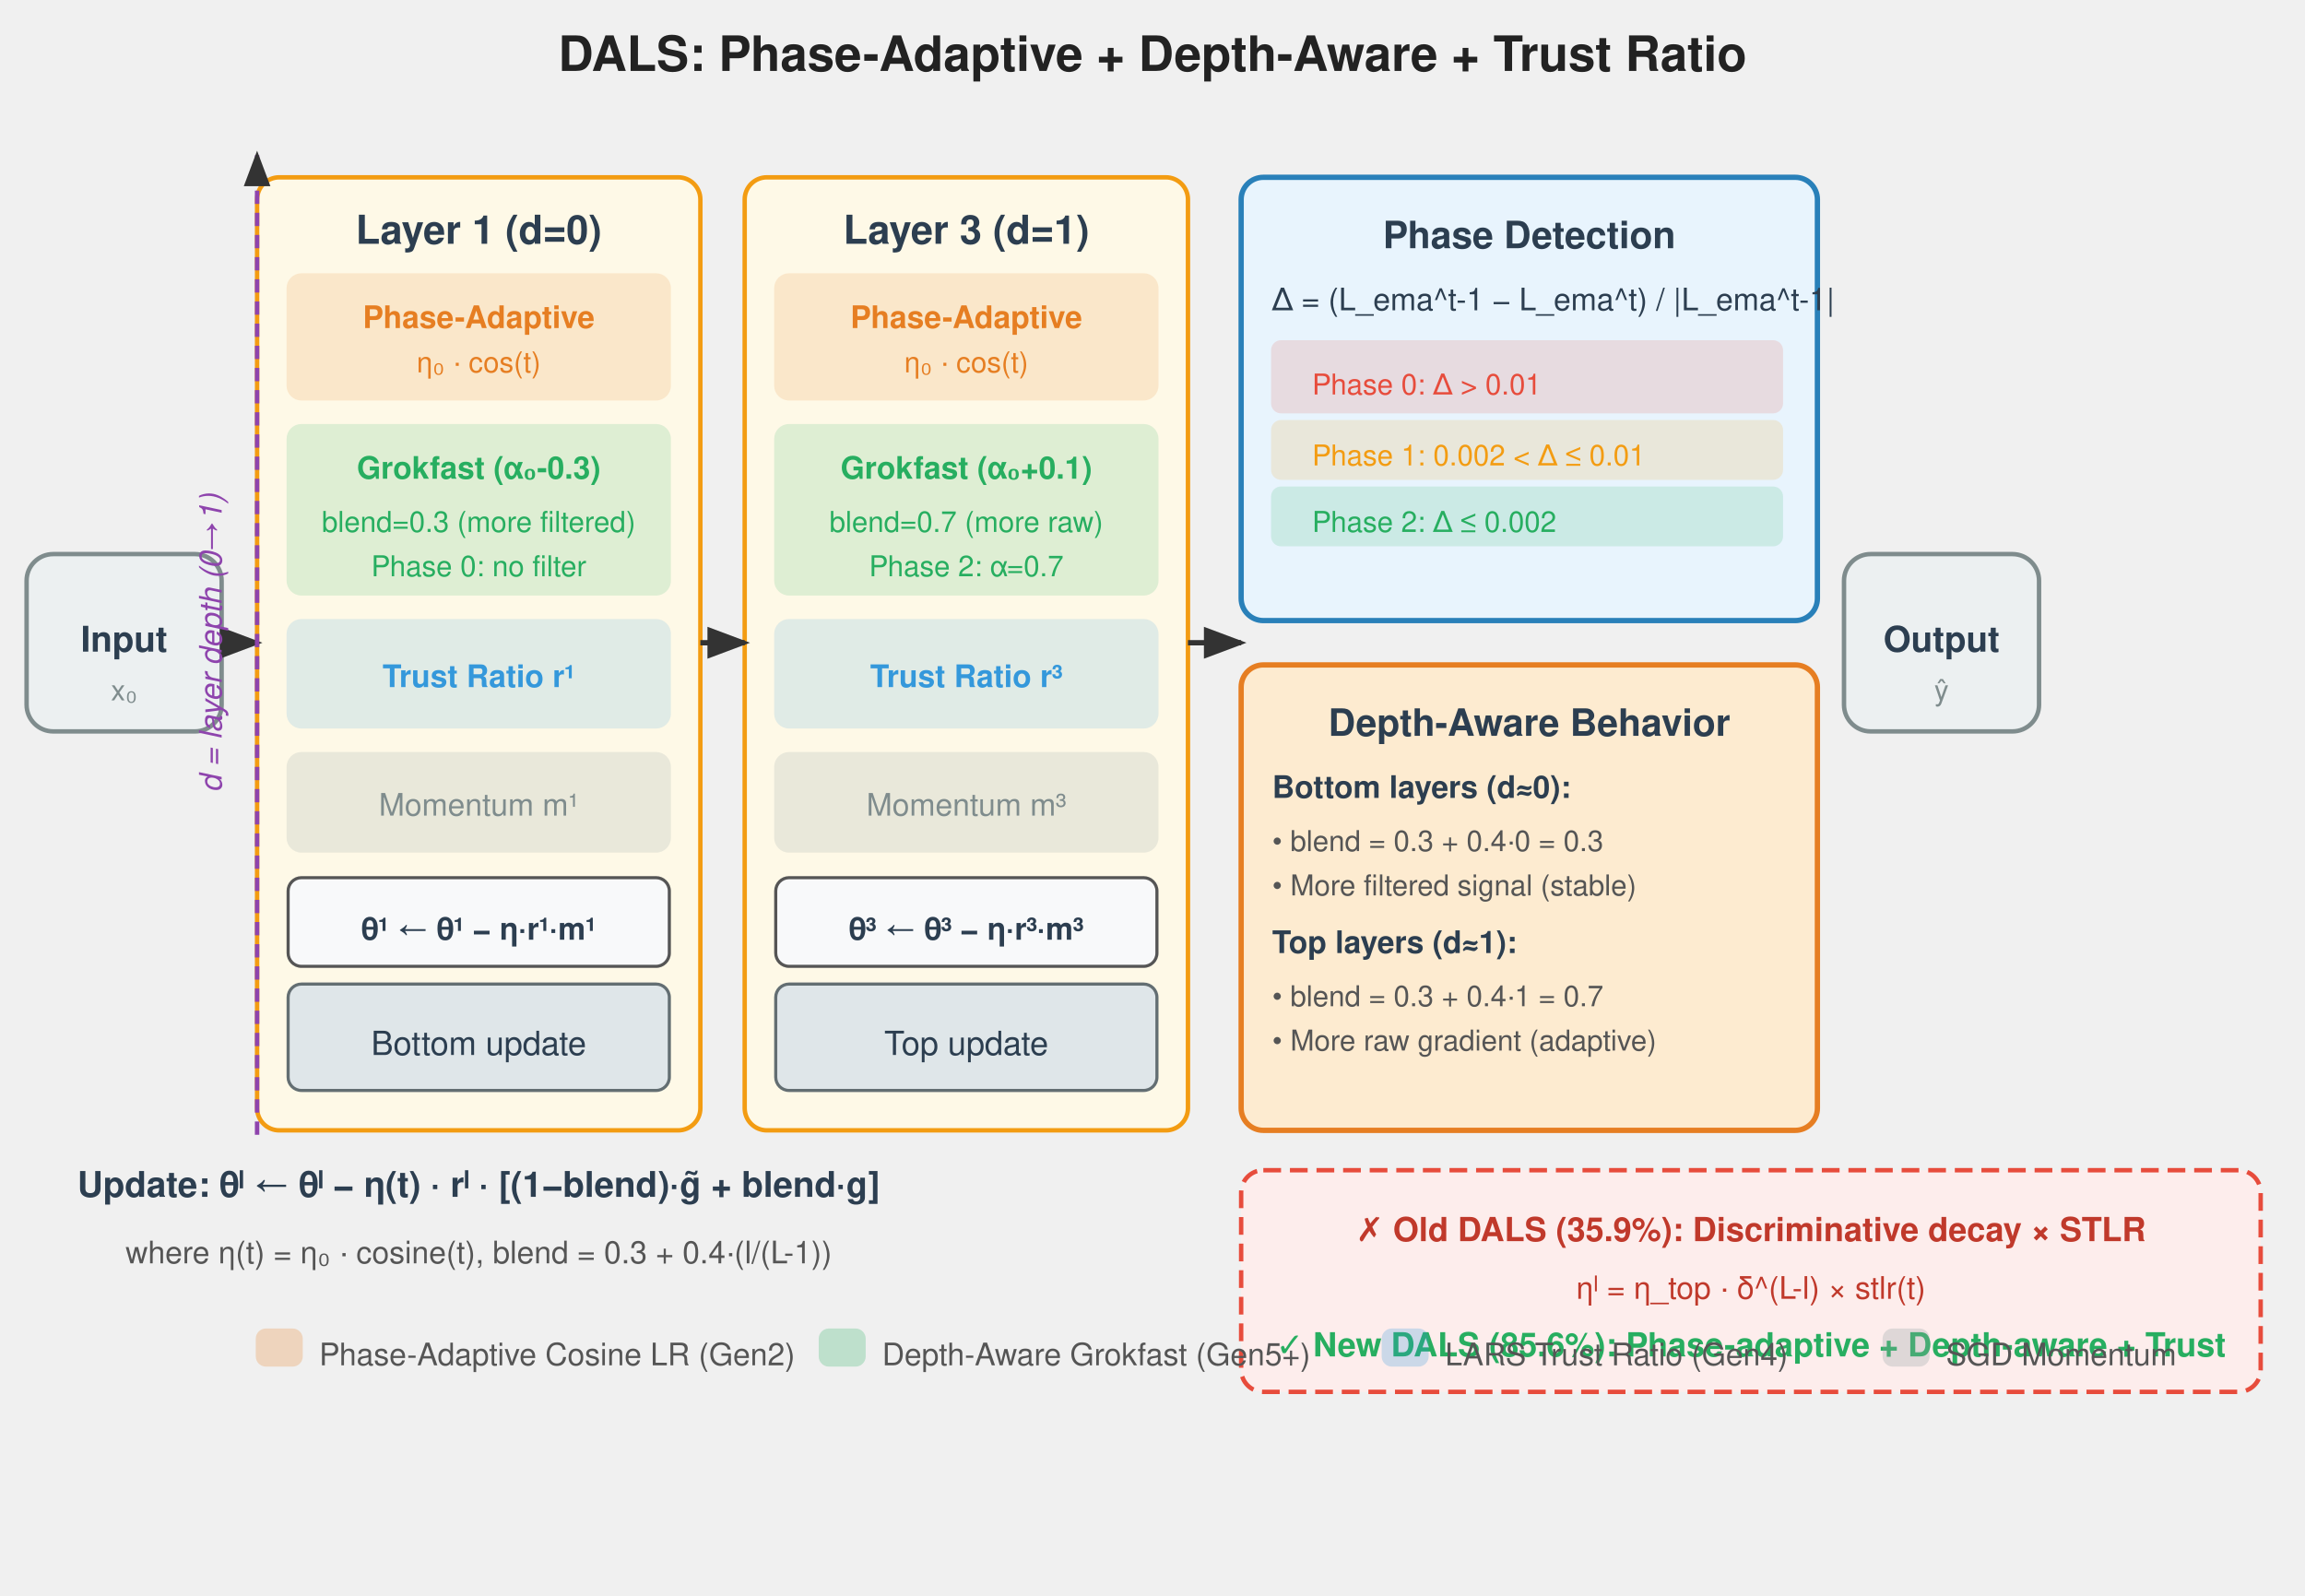
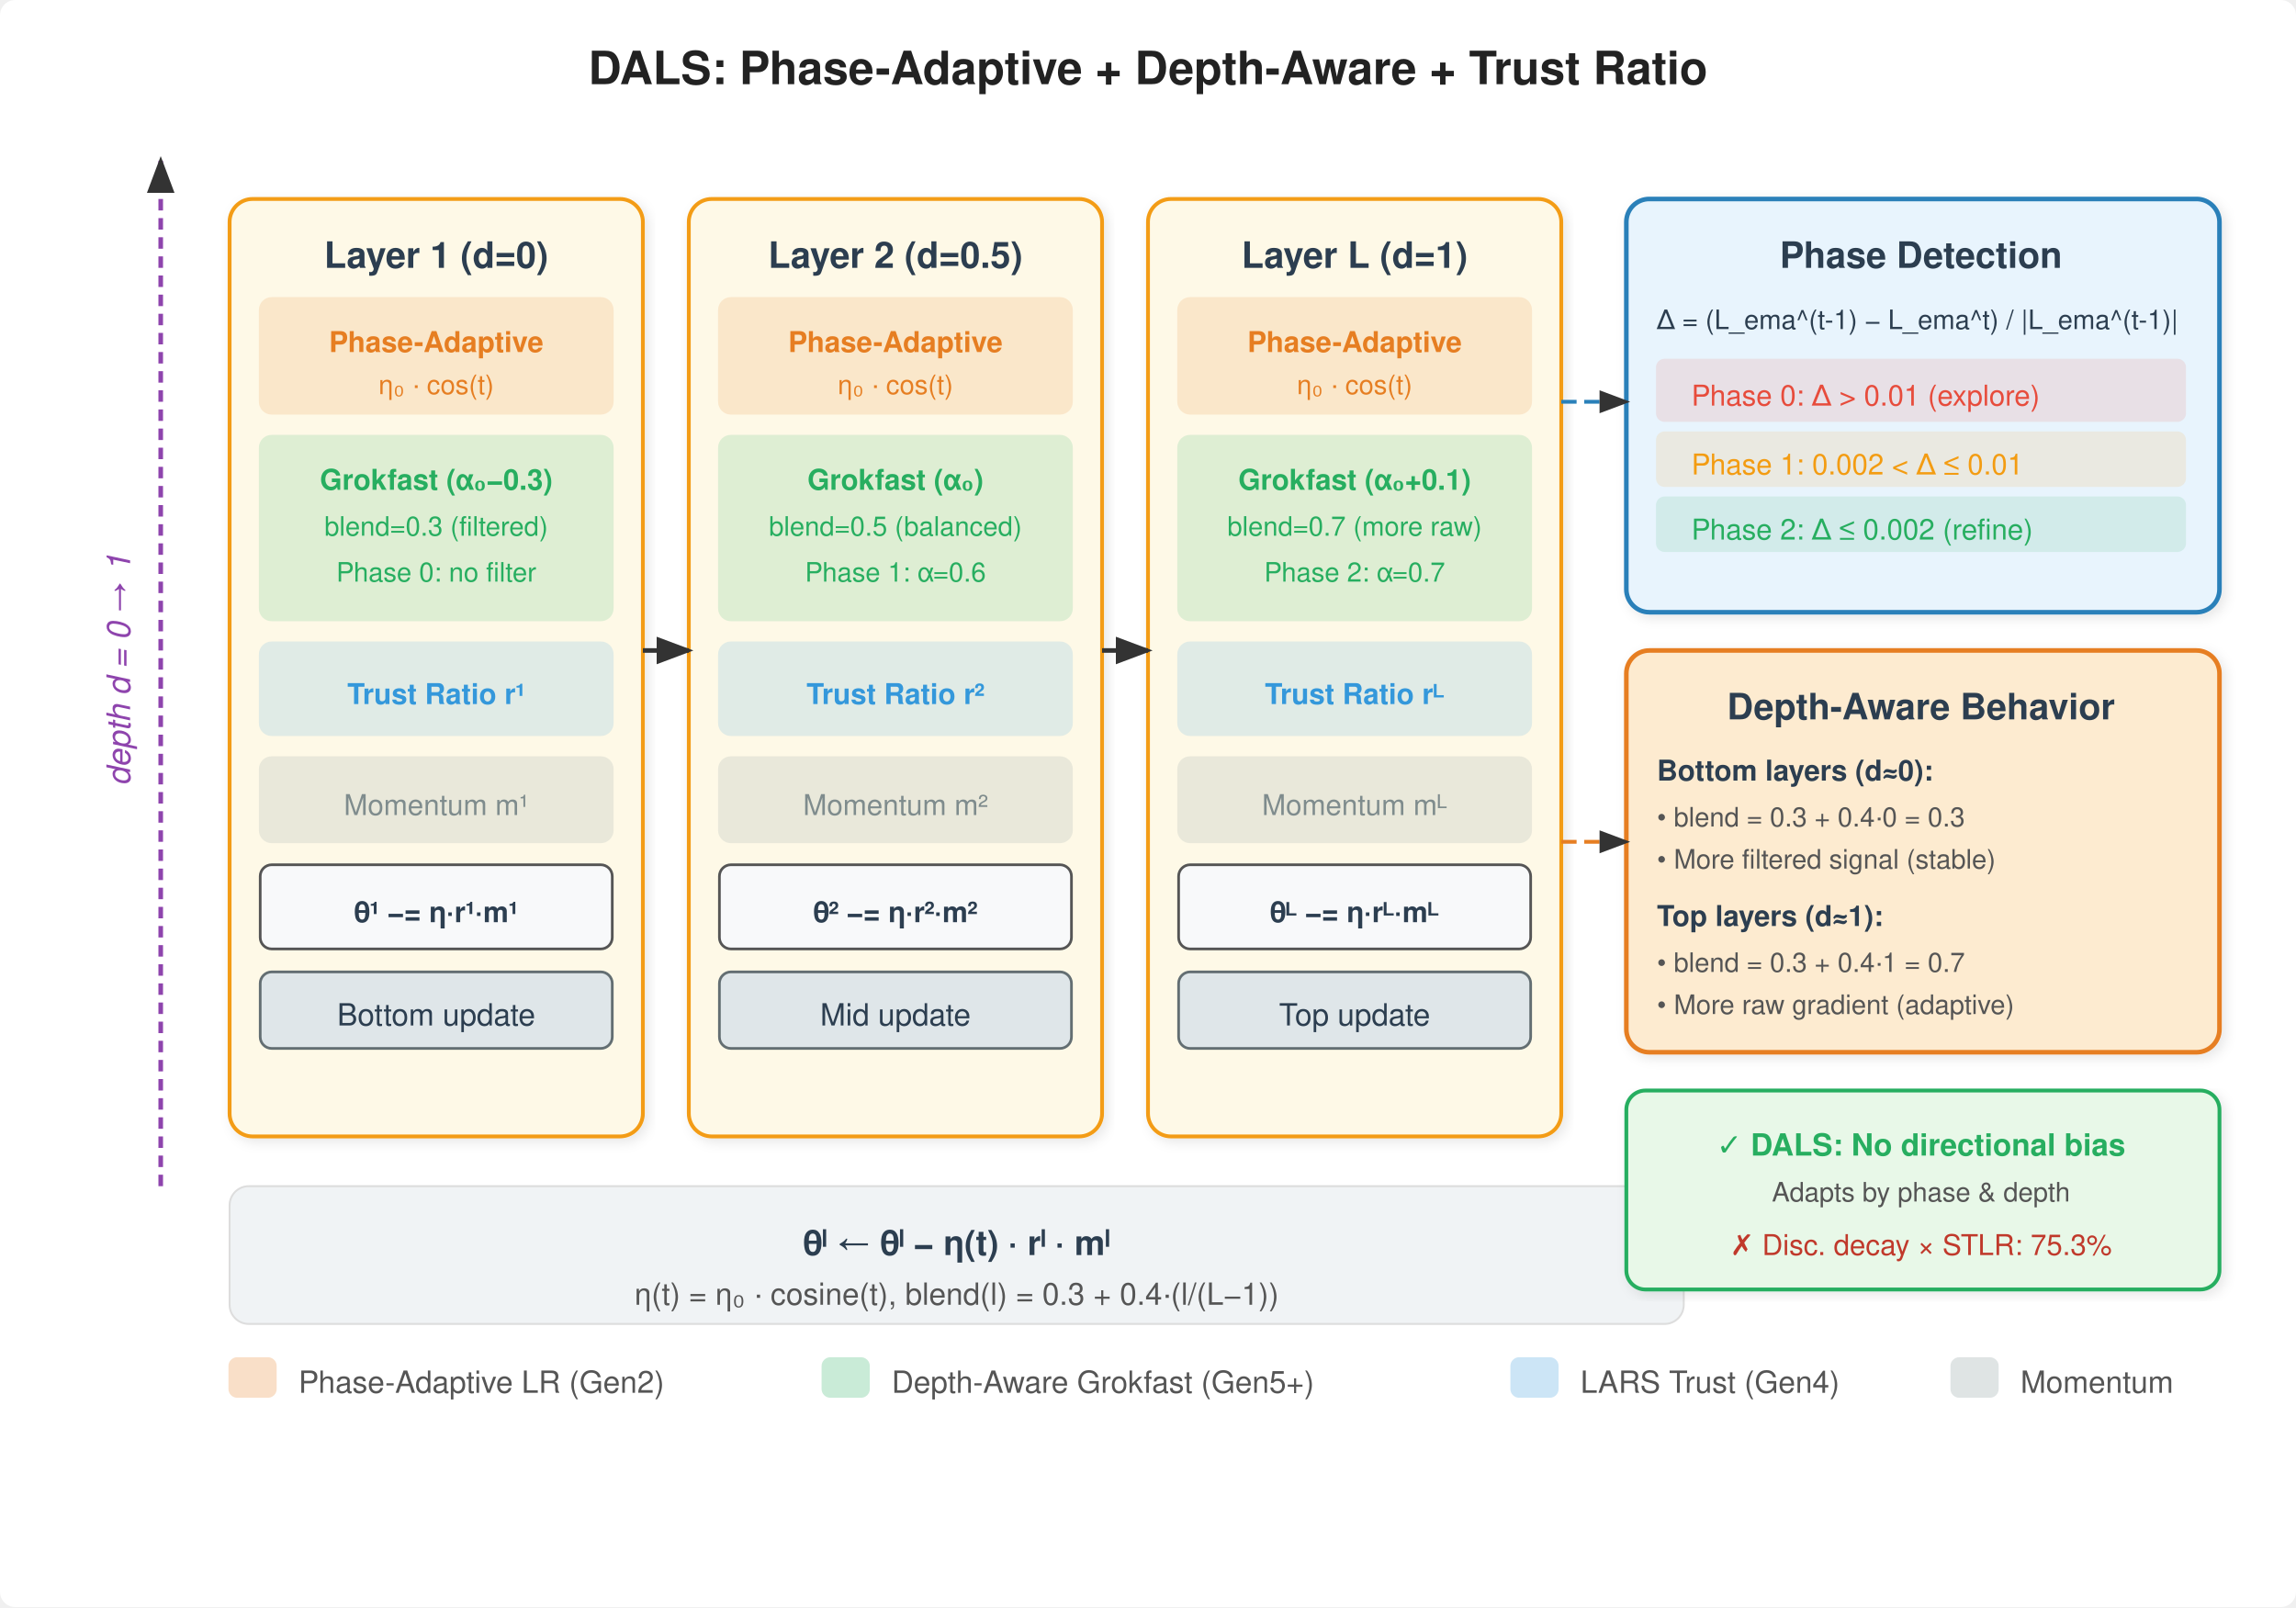
- <svg xmlns="http://www.w3.org/2000/svg" viewBox="0 0 520 360" width="520" height="360">
+ <svg xmlns="http://www.w3.org/2000/svg" viewBox="0 0 600 420" width="600" height="420">
  <defs>
    <marker id="flow-arr5" markerWidth="8" markerHeight="6" refX="7" refY="3" orient="auto">
      <path d="M0,0 L8,3 L0,6 Z" fill="#333" />
    </marker>
+     <filter id="sh5" x="-3%" y="-3%" width="106%" height="109%">
+       <feDropShadow dx="1" dy="1" stdDeviation="1.5" flood-opacity="0.1" />
+     </filter>
  </defs>
  <style>
    text { font-family: 'Helvetica Neue', Helvetica, Arial, sans-serif; }
  </style>
-   <text x="260" y="16" text-anchor="middle" fill="#222" font-size="11" font-weight="bold">DALS: Phase-Adaptive + Depth-Aware + Trust Ratio</text>
-   <rect x="6" y="125" rx="6" ry="6" width="44" height="40" fill="#ecf0f1" stroke="#7f8c8d" stroke-width="1" />
-   <text x="28" y="147" text-anchor="middle" fill="#2c3e50" font-size="8" font-weight="bold">Input</text>
-   <text x="28" y="158" text-anchor="middle" fill="#7f8c8d" font-size="6.5">x₀</text>
-   <rect x="58" y="40" rx="5" ry="5" width="100" height="215" fill="#fef9e7" stroke="#f39c12" stroke-width="1" />
-   <text x="108" y="55" text-anchor="middle" fill="#2c3e50" font-size="9" font-weight="bold">Layer 1 (d=0)</text>
-   <rect x="65" y="62" rx="3" ry="3" width="86" height="28" fill="#e67e22" opacity="0.15" stroke="#e67e22" stroke-width="0.7" />
-   <text x="108" y="74" text-anchor="middle" fill="#e67e22" font-size="7" font-weight="bold">Phase-Adaptive</text>
-   <text x="108" y="84" text-anchor="middle" fill="#e67e22" font-size="6.5">η₀ · cos(t)</text>
-   <rect x="65" y="96" rx="3" ry="3" width="86" height="38" fill="#27ae60" opacity="0.15" stroke="#27ae60" stroke-width="0.7" />
-   <text x="108" y="108" text-anchor="middle" fill="#27ae60" font-size="7" font-weight="bold">Grokfast (α₀-0.3)</text>
-   <text x="108" y="120" text-anchor="middle" fill="#27ae60" font-size="6.5">blend=0.3 (more filtered)</text>
-   <text x="108" y="130" text-anchor="middle" fill="#27ae60" font-size="6.5">Phase 0: no filter</text>
-   <rect x="65" y="140" rx="3" ry="3" width="86" height="24" fill="#3498db" opacity="0.15" stroke="#3498db" stroke-width="0.7" />
-   <text x="108" y="155" text-anchor="middle" fill="#3498db" font-size="7" font-weight="bold">Trust Ratio r¹</text>
-   <rect x="65" y="170" rx="3" ry="3" width="86" height="22" fill="#95a5a6" opacity="0.2" stroke="#95a5a6" stroke-width="0.7" />
-   <text x="108" y="184" text-anchor="middle" fill="#7f8c8d" font-size="7">Momentum m¹</text>
-   <rect x="65" y="198" rx="3" ry="3" width="86" height="20" fill="#f8f9fa" stroke="#555" stroke-width="0.7" />
-   <text x="108" y="212" text-anchor="middle" fill="#2c3e50" font-size="7" font-weight="bold">θ¹ ← θ¹ − η·r¹·m¹</text>
-   <rect x="65" y="222" rx="3" ry="3" width="86" height="24" fill="#dfe6e9" stroke="#636e72" stroke-width="0.7" />
-   <text x="108" y="238" text-anchor="middle" fill="#2c3e50" font-size="7.5">Bottom update</text>
-   <line x1="50" y1="145" x2="58" y2="145" stroke="#333" stroke-width="1.2" marker-end="url(#flow-arr5)" />
-   <rect x="168" y="40" rx="5" ry="5" width="100" height="215" fill="#fef9e7" stroke="#f39c12" stroke-width="1" />
-   <text x="218" y="55" text-anchor="middle" fill="#2c3e50" font-size="9" font-weight="bold">Layer 3 (d=1)</text>
-   <rect x="175" y="62" rx="3" ry="3" width="86" height="28" fill="#e67e22" opacity="0.15" stroke="#e67e22" stroke-width="0.7" />
-   <text x="218" y="74" text-anchor="middle" fill="#e67e22" font-size="7" font-weight="bold">Phase-Adaptive</text>
-   <text x="218" y="84" text-anchor="middle" fill="#e67e22" font-size="6.5">η₀ · cos(t)</text>
-   <rect x="175" y="96" rx="3" ry="3" width="86" height="38" fill="#27ae60" opacity="0.15" stroke="#27ae60" stroke-width="0.7" />
-   <text x="218" y="108" text-anchor="middle" fill="#27ae60" font-size="7" font-weight="bold">Grokfast (α₀+0.1)</text>
-   <text x="218" y="120" text-anchor="middle" fill="#27ae60" font-size="6.5">blend=0.7 (more raw)</text>
-   <text x="218" y="130" text-anchor="middle" fill="#27ae60" font-size="6.5">Phase 2: α=0.7</text>
-   <rect x="175" y="140" rx="3" ry="3" width="86" height="24" fill="#3498db" opacity="0.15" stroke="#3498db" stroke-width="0.7" />
-   <text x="218" y="155" text-anchor="middle" fill="#3498db" font-size="7" font-weight="bold">Trust Ratio r³</text>
-   <rect x="175" y="170" rx="3" ry="3" width="86" height="22" fill="#95a5a6" opacity="0.2" stroke="#95a5a6" stroke-width="0.7" />
-   <text x="218" y="184" text-anchor="middle" fill="#7f8c8d" font-size="7">Momentum m³</text>
-   <rect x="175" y="198" rx="3" ry="3" width="86" height="20" fill="#f8f9fa" stroke="#555" stroke-width="0.7" />
-   <text x="218" y="212" text-anchor="middle" fill="#2c3e50" font-size="7" font-weight="bold">θ³ ← θ³ − η·r³·m³</text>
-   <rect x="175" y="222" rx="3" ry="3" width="86" height="24" fill="#dfe6e9" stroke="#636e72" stroke-width="0.7" />
-   <text x="218" y="238" text-anchor="middle" fill="#2c3e50" font-size="7.5">Top update</text>
-   <line x1="158" y1="145" x2="168" y2="145" stroke="#333" stroke-width="1.2" marker-end="url(#flow-arr5)" />
-   <rect x="280" y="40" rx="5" ry="5" width="130" height="100" fill="#e8f4fd" stroke="#2980b9" stroke-width="1.2" />
-   <text x="345" y="56" text-anchor="middle" fill="#2c3e50" font-size="8.5" font-weight="bold">Phase Detection</text>
-   <text x="287" y="70" text-anchor="start" fill="#2c3e50" font-size="7">Δ = (L_ema^t-1 − L_ema^t) / |L_ema^t-1|</text>
-   <rect x="287" y="77" rx="2" ry="2" width="115" height="16" fill="#e74c3c" opacity="0.15" stroke="#e74c3c" stroke-width="0.5" />
-   <text x="296" y="89" text-anchor="start" fill="#e74c3c" font-size="6.5">Phase 0: Δ &gt; 0.01</text>
-   <rect x="287" y="95" rx="2" ry="2" width="115" height="13" fill="#f39c12" opacity="0.15" stroke="#f39c12" stroke-width="0.5" />
-   <text x="296" y="105" text-anchor="start" fill="#f39c12" font-size="6.5">Phase 1: 0.002 &lt; Δ ≤ 0.01</text>
-   <rect x="287" y="110" rx="2" ry="2" width="115" height="13" fill="#27ae60" opacity="0.15" stroke="#27ae60" stroke-width="0.5" />
-   <text x="296" y="120" text-anchor="start" fill="#27ae60" font-size="6.5">Phase 2: Δ ≤ 0.002</text>
-   <rect x="280" y="150" rx="5" ry="5" width="130" height="105" fill="#fdebd0" stroke="#e67e22" stroke-width="1.2" />
-   <text x="345" y="166" text-anchor="middle" fill="#2c3e50" font-size="8.5" font-weight="bold">Depth-Aware Behavior</text>
-   <text x="287" y="180" text-anchor="start" fill="#2c3e50" font-size="7" font-weight="bold">Bottom layers (d≈0):</text>
-   <text x="287" y="192" text-anchor="start" fill="#555" font-size="6.5">• blend = 0.3 + 0.4·0 = 0.3</text>
-   <text x="287" y="202" text-anchor="start" fill="#555" font-size="6.5">• More filtered signal (stable)</text>
-   <text x="287" y="215" text-anchor="start" fill="#2c3e50" font-size="7" font-weight="bold">Top layers (d≈1):</text>
-   <text x="287" y="227" text-anchor="start" fill="#555" font-size="6.5">• blend = 0.3 + 0.4·1 = 0.7</text>
-   <text x="287" y="237" text-anchor="start" fill="#555" font-size="6.5">• More raw gradient (adaptive)</text>
-   <rect x="280" y="264" rx="5" ry="5" width="230" height="50" fill="#fdedec" stroke="#e74c3c" stroke-width="1" stroke-dasharray="4,2" />
-   <text x="395" y="280" text-anchor="middle" fill="#c0392b" font-size="7.5" font-weight="bold">✗ Old DALS (35.9%): Discriminative decay × STLR</text>
-   <text x="395" y="293" text-anchor="middle" fill="#c0392b" font-size="7">ηˡ = η_top · δ^(L-l) × stlr(t)</text>
-   <text x="395" y="306" text-anchor="middle" fill="#27ae60" font-size="7.5" font-weight="bold">✓ New DALS (85.6%): Phase-adaptive + Depth-aware + Trust</text>
-   <text x="108" y="270" text-anchor="middle" fill="#2c3e50" font-size="8" font-weight="bold">Update: θˡ ← θˡ − η(t) · rˡ · [(1−blend)·g̃ + blend·g]</text>
-   <text x="108" y="285" text-anchor="middle" fill="#555" font-size="7">where η(t) = η₀ · cosine(t), blend = 0.3 + 0.4·(l/(L-1))</text>
-   <rect x="58" y="300" rx="2" ry="2" width="10" height="8" fill="#e67e22" opacity="0.25" stroke="#e67e22" stroke-width="0.6" />
-   <text x="72" y="308" text-anchor="start" fill="#555" font-size="7">Phase-Adaptive Cosine LR (Gen2)</text>
-   <rect x="185" y="300" rx="2" ry="2" width="10" height="8" fill="#27ae60" opacity="0.25" stroke="#27ae60" stroke-width="0.6" />
-   <text x="199" y="308" text-anchor="start" fill="#555" font-size="7">Depth-Aware Grokfast (Gen5+)</text>
-   <rect x="312" y="300" rx="2" ry="2" width="10" height="8" fill="#3498db" opacity="0.25" stroke="#3498db" stroke-width="0.6" />
-   <text x="326" y="308" text-anchor="start" fill="#555" font-size="7">LARS Trust Ratio (Gen4)</text>
-   <rect x="425" y="300" rx="2" ry="2" width="10" height="8" fill="#95a5a6" opacity="0.3" stroke="#95a5a6" stroke-width="0.6" />
-   <text x="439" y="308" text-anchor="start" fill="#555" font-size="7">SGD Momentum</text>
-   <line x1="58" y1="256" x2="58" y2="35" stroke="#8e44ad" stroke-width="1" stroke-dasharray="3,2" marker-end="url(#flow-arr5)" />
-   <text x="50" y="145" text-anchor="middle" fill="#8e44ad" font-size="7" transform="rotate(-90,50,145)" font-style="italic">d = layer depth (0→1)</text>
-   <line x1="268" y1="145" x2="280" y2="145" stroke="#333" stroke-width="1.2" marker-end="url(#flow-arr5)" />
-   <rect x="416" y="125" rx="6" ry="6" width="44" height="40" fill="#ecf0f1" stroke="#7f8c8d" stroke-width="1" />
-   <text x="438" y="147" text-anchor="middle" fill="#2c3e50" font-size="8" font-weight="bold">Output</text>
-   <text x="438" y="158" text-anchor="middle" fill="#7f8c8d" font-size="6.5">ŷ</text>
+   <rect width="600" height="420" fill="#fff" rx="4" />
+   <text x="300" y="22" text-anchor="middle" fill="#222" font-size="12" font-weight="bold">DALS: Phase-Adaptive + Depth-Aware + Trust Ratio</text>
+   <line x1="42" y1="310" x2="42" y2="42" stroke="#8e44ad" stroke-width="1.2" stroke-dasharray="3,2" marker-end="url(#flow-arr5)" />
+   <text x="34" y="175" text-anchor="middle" fill="#8e44ad" font-size="8.5" transform="rotate(-90,34,175)" font-style="italic">depth d = 0 → 1</text>
+   <rect x="60" y="52" rx="6" ry="6" width="108" height="245" fill="#fef9e7" stroke="#f39c12" stroke-width="1" filter="url(#sh5)" />
+   <text x="114" y="70" text-anchor="middle" fill="#2c3e50" font-size="9.5" font-weight="bold">Layer 1 (d=0)</text>
+   <rect x="68" y="78" rx="3" ry="3" width="92" height="30" fill="#e67e22" opacity="0.15" stroke="#e67e22" stroke-width="0.7" />
+   <text x="114" y="92" text-anchor="middle" fill="#e67e22" font-size="7.5" font-weight="bold">Phase-Adaptive</text>
+   <text x="114" y="103" text-anchor="middle" fill="#e67e22" font-size="7">η₀ · cos(t)</text>
+   <rect x="68" y="114" rx="3" ry="3" width="92" height="48" fill="#27ae60" opacity="0.15" stroke="#27ae60" stroke-width="0.7" />
+   <text x="114" y="128" text-anchor="middle" fill="#27ae60" font-size="7.5" font-weight="bold">Grokfast (α₀−0.3)</text>
+   <text x="114" y="140" text-anchor="middle" fill="#27ae60" font-size="7">blend=0.3 (filtered)</text>
+   <text x="114" y="152" text-anchor="middle" fill="#27ae60" font-size="7">Phase 0: no filter</text>
+   <rect x="68" y="168" rx="3" ry="3" width="92" height="24" fill="#3498db" opacity="0.15" stroke="#3498db" stroke-width="0.7" />
+   <text x="114" y="184" text-anchor="middle" fill="#3498db" font-size="7.5" font-weight="bold">Trust Ratio r¹</text>
+   <rect x="68" y="198" rx="3" ry="3" width="92" height="22" fill="#95a5a6" opacity="0.2" stroke="#95a5a6" stroke-width="0.7" />
+   <text x="114" y="213" text-anchor="middle" fill="#7f8c8d" font-size="7.5">Momentum m¹</text>
+   <rect x="68" y="226" rx="3" ry="3" width="92" height="22" fill="#f8f9fa" stroke="#555" stroke-width="0.7" />
+   <text x="114" y="241" text-anchor="middle" fill="#2c3e50" font-size="7.5" font-weight="bold">θ¹ −= η·r¹·m¹</text>
+   <rect x="68" y="254" rx="3" ry="3" width="92" height="20" fill="#dfe6e9" stroke="#636e72" stroke-width="0.7" />
+   <text x="114" y="268" text-anchor="middle" fill="#2c3e50" font-size="8">Bottom update</text>
+   <rect x="180" y="52" rx="6" ry="6" width="108" height="245" fill="#fef9e7" stroke="#f39c12" stroke-width="1" filter="url(#sh5)" />
+   <text x="234" y="70" text-anchor="middle" fill="#2c3e50" font-size="9.5" font-weight="bold">Layer 2 (d=0.5)</text>
+   <rect x="188" y="78" rx="3" ry="3" width="92" height="30" fill="#e67e22" opacity="0.15" stroke="#e67e22" stroke-width="0.7" />
+   <text x="234" y="92" text-anchor="middle" fill="#e67e22" font-size="7.5" font-weight="bold">Phase-Adaptive</text>
+   <text x="234" y="103" text-anchor="middle" fill="#e67e22" font-size="7">η₀ · cos(t)</text>
+   <rect x="188" y="114" rx="3" ry="3" width="92" height="48" fill="#27ae60" opacity="0.15" stroke="#27ae60" stroke-width="0.7" />
+   <text x="234" y="128" text-anchor="middle" fill="#27ae60" font-size="7.5" font-weight="bold">Grokfast (α₀)</text>
+   <text x="234" y="140" text-anchor="middle" fill="#27ae60" font-size="7">blend=0.5 (balanced)</text>
+   <text x="234" y="152" text-anchor="middle" fill="#27ae60" font-size="7">Phase 1: α=0.6</text>
+   <rect x="188" y="168" rx="3" ry="3" width="92" height="24" fill="#3498db" opacity="0.15" stroke="#3498db" stroke-width="0.7" />
+   <text x="234" y="184" text-anchor="middle" fill="#3498db" font-size="7.5" font-weight="bold">Trust Ratio r²</text>
+   <rect x="188" y="198" rx="3" ry="3" width="92" height="22" fill="#95a5a6" opacity="0.2" stroke="#95a5a6" stroke-width="0.7" />
+   <text x="234" y="213" text-anchor="middle" fill="#7f8c8d" font-size="7.5">Momentum m²</text>
+   <rect x="188" y="226" rx="3" ry="3" width="92" height="22" fill="#f8f9fa" stroke="#555" stroke-width="0.7" />
+   <text x="234" y="241" text-anchor="middle" fill="#2c3e50" font-size="7.5" font-weight="bold">θ² −= η·r²·m²</text>
+   <rect x="188" y="254" rx="3" ry="3" width="92" height="20" fill="#dfe6e9" stroke="#636e72" stroke-width="0.7" />
+   <text x="234" y="268" text-anchor="middle" fill="#2c3e50" font-size="8">Mid update</text>
+   <rect x="300" y="52" rx="6" ry="6" width="108" height="245" fill="#fef9e7" stroke="#f39c12" stroke-width="1" filter="url(#sh5)" />
+   <text x="354" y="70" text-anchor="middle" fill="#2c3e50" font-size="9.5" font-weight="bold">Layer L (d=1)</text>
+   <rect x="308" y="78" rx="3" ry="3" width="92" height="30" fill="#e67e22" opacity="0.15" stroke="#e67e22" stroke-width="0.7" />
+   <text x="354" y="92" text-anchor="middle" fill="#e67e22" font-size="7.5" font-weight="bold">Phase-Adaptive</text>
+   <text x="354" y="103" text-anchor="middle" fill="#e67e22" font-size="7">η₀ · cos(t)</text>
+   <rect x="308" y="114" rx="3" ry="3" width="92" height="48" fill="#27ae60" opacity="0.15" stroke="#27ae60" stroke-width="0.7" />
+   <text x="354" y="128" text-anchor="middle" fill="#27ae60" font-size="7.5" font-weight="bold">Grokfast (α₀+0.1)</text>
+   <text x="354" y="140" text-anchor="middle" fill="#27ae60" font-size="7">blend=0.7 (more raw)</text>
+   <text x="354" y="152" text-anchor="middle" fill="#27ae60" font-size="7">Phase 2: α=0.7</text>
+   <rect x="308" y="168" rx="3" ry="3" width="92" height="24" fill="#3498db" opacity="0.15" stroke="#3498db" stroke-width="0.7" />
+   <text x="354" y="184" text-anchor="middle" fill="#3498db" font-size="7.5" font-weight="bold">Trust Ratio rᴸ</text>
+   <rect x="308" y="198" rx="3" ry="3" width="92" height="22" fill="#95a5a6" opacity="0.2" stroke="#95a5a6" stroke-width="0.7" />
+   <text x="354" y="213" text-anchor="middle" fill="#7f8c8d" font-size="7.5">Momentum mᴸ</text>
+   <rect x="308" y="226" rx="3" ry="3" width="92" height="22" fill="#f8f9fa" stroke="#555" stroke-width="0.7" />
+   <text x="354" y="241" text-anchor="middle" fill="#2c3e50" font-size="7.5" font-weight="bold">θᴸ −= η·rᴸ·mᴸ</text>
+   <rect x="308" y="254" rx="3" ry="3" width="92" height="20" fill="#dfe6e9" stroke="#636e72" stroke-width="0.7" />
+   <text x="354" y="268" text-anchor="middle" fill="#2c3e50" font-size="8">Top update</text>
+   <line x1="168" y1="170" x2="180" y2="170" stroke="#333" stroke-width="1.2" marker-end="url(#flow-arr5)" />
+   <line x1="288" y1="170" x2="300" y2="170" stroke="#333" stroke-width="1.2" marker-end="url(#flow-arr5)" />
+   <rect x="425" y="52" rx="6" ry="6" width="155" height="108" fill="#e8f4fd" stroke="#2980b9" stroke-width="1.2" filter="url(#sh5)" />
+   <text x="502" y="70" text-anchor="middle" fill="#2c3e50" font-size="9.5" font-weight="bold">Phase Detection</text>
+   <text x="433" y="86" text-anchor="start" fill="#2c3e50" font-size="7">Δ = (L_ema^(t-1) − L_ema^t) / |L_ema^(t-1)|</text>
+   <rect x="433" y="94" rx="2" ry="2" width="138" height="16" fill="#e74c3c" opacity="0.12" stroke="#e74c3c" stroke-width="0.5" />
+   <text x="442" y="106" text-anchor="start" fill="#e74c3c" font-size="7.5">Phase 0: Δ &gt; 0.01 (explore)</text>
+   <rect x="433" y="113" rx="2" ry="2" width="138" height="14" fill="#f39c12" opacity="0.12" stroke="#f39c12" stroke-width="0.5" />
+   <text x="442" y="124" text-anchor="start" fill="#f39c12" font-size="7.5">Phase 1: 0.002 &lt; Δ ≤ 0.01</text>
+   <rect x="433" y="130" rx="2" ry="2" width="138" height="14" fill="#27ae60" opacity="0.12" stroke="#27ae60" stroke-width="0.5" />
+   <text x="442" y="141" text-anchor="start" fill="#27ae60" font-size="7.5">Phase 2: Δ ≤ 0.002 (refine)</text>
+   <rect x="425" y="170" rx="6" ry="6" width="155" height="105" fill="#fdebd0" stroke="#e67e22" stroke-width="1.2" filter="url(#sh5)" />
+   <text x="502" y="188" text-anchor="middle" fill="#2c3e50" font-size="9.5" font-weight="bold">Depth-Aware Behavior</text>
+   <text x="433" y="204" text-anchor="start" fill="#2c3e50" font-size="7.5" font-weight="bold">Bottom layers (d≈0):</text>
+   <text x="433" y="216" text-anchor="start" fill="#555" font-size="7">• blend = 0.3 + 0.4·0 = 0.3</text>
+   <text x="433" y="227" text-anchor="start" fill="#555" font-size="7">• More filtered signal (stable)</text>
+   <text x="433" y="242" text-anchor="start" fill="#2c3e50" font-size="7.5" font-weight="bold">Top layers (d≈1):</text>
+   <text x="433" y="254" text-anchor="start" fill="#555" font-size="7">• blend = 0.3 + 0.4·1 = 0.7</text>
+   <text x="433" y="265" text-anchor="start" fill="#555" font-size="7">• More raw gradient (adaptive)</text>
+   <rect x="60" y="310" rx="5" ry="5" width="380" height="36" fill="#f0f3f5" stroke="#ddd" stroke-width="0.5" />
+   <text x="250" y="328" text-anchor="middle" fill="#2c3e50" font-size="9" font-weight="bold">θˡ ← θˡ − η(t) · rˡ · mˡ</text>
+   <text x="250" y="341" text-anchor="middle" fill="#555" font-size="8">η(t) = η₀ · cosine(t),  blend(l) = 0.3 + 0.4·(l/(L−1))</text>
+   <rect x="60" y="355" rx="2" ry="2" width="12" height="10" fill="#e67e22" opacity="0.25" stroke="#e67e22" stroke-width="0.6" />
+   <text x="78" y="364" text-anchor="start" fill="#555" font-size="8">Phase-Adaptive LR (Gen2)</text>
+   <rect x="215" y="355" rx="2" ry="2" width="12" height="10" fill="#27ae60" opacity="0.25" stroke="#27ae60" stroke-width="0.6" />
+   <text x="233" y="364" text-anchor="start" fill="#555" font-size="8">Depth-Aware Grokfast (Gen5+)</text>
+   <rect x="395" y="355" rx="2" ry="2" width="12" height="10" fill="#3498db" opacity="0.25" stroke="#3498db" stroke-width="0.6" />
+   <text x="413" y="364" text-anchor="start" fill="#555" font-size="8">LARS Trust (Gen4)</text>
+   <rect x="510" y="355" rx="2" ry="2" width="12" height="10" fill="#95a5a6" opacity="0.3" stroke="#95a5a6" stroke-width="0.6" />
+   <text x="528" y="364" text-anchor="start" fill="#555" font-size="8">Momentum</text>
+   <rect x="425" y="285" rx="5" ry="5" width="155" height="52" fill="#e8f8e8" stroke="#27ae60" stroke-width="1" filter="url(#sh5)" />
+   <text x="502" y="302" text-anchor="middle" fill="#27ae60" font-size="8" font-weight="bold">✓ DALS: No directional bias</text>
+   <text x="502" y="314" text-anchor="middle" fill="#555" font-size="7">Adapts by phase &amp; depth</text>
+   <text x="502" y="328" text-anchor="middle" fill="#c0392b" font-size="7.5">✗ Disc. decay × STLR: 75.3%</text>
+   <line x1="408" y1="105" x2="425" y2="105" stroke="#2980b9" stroke-width="1" stroke-dasharray="4,2" marker-end="url(#flow-arr5)" />
+   <line x1="408" y1="220" x2="425" y2="220" stroke="#e67e22" stroke-width="1" stroke-dasharray="4,2" marker-end="url(#flow-arr5)" />
</svg>
